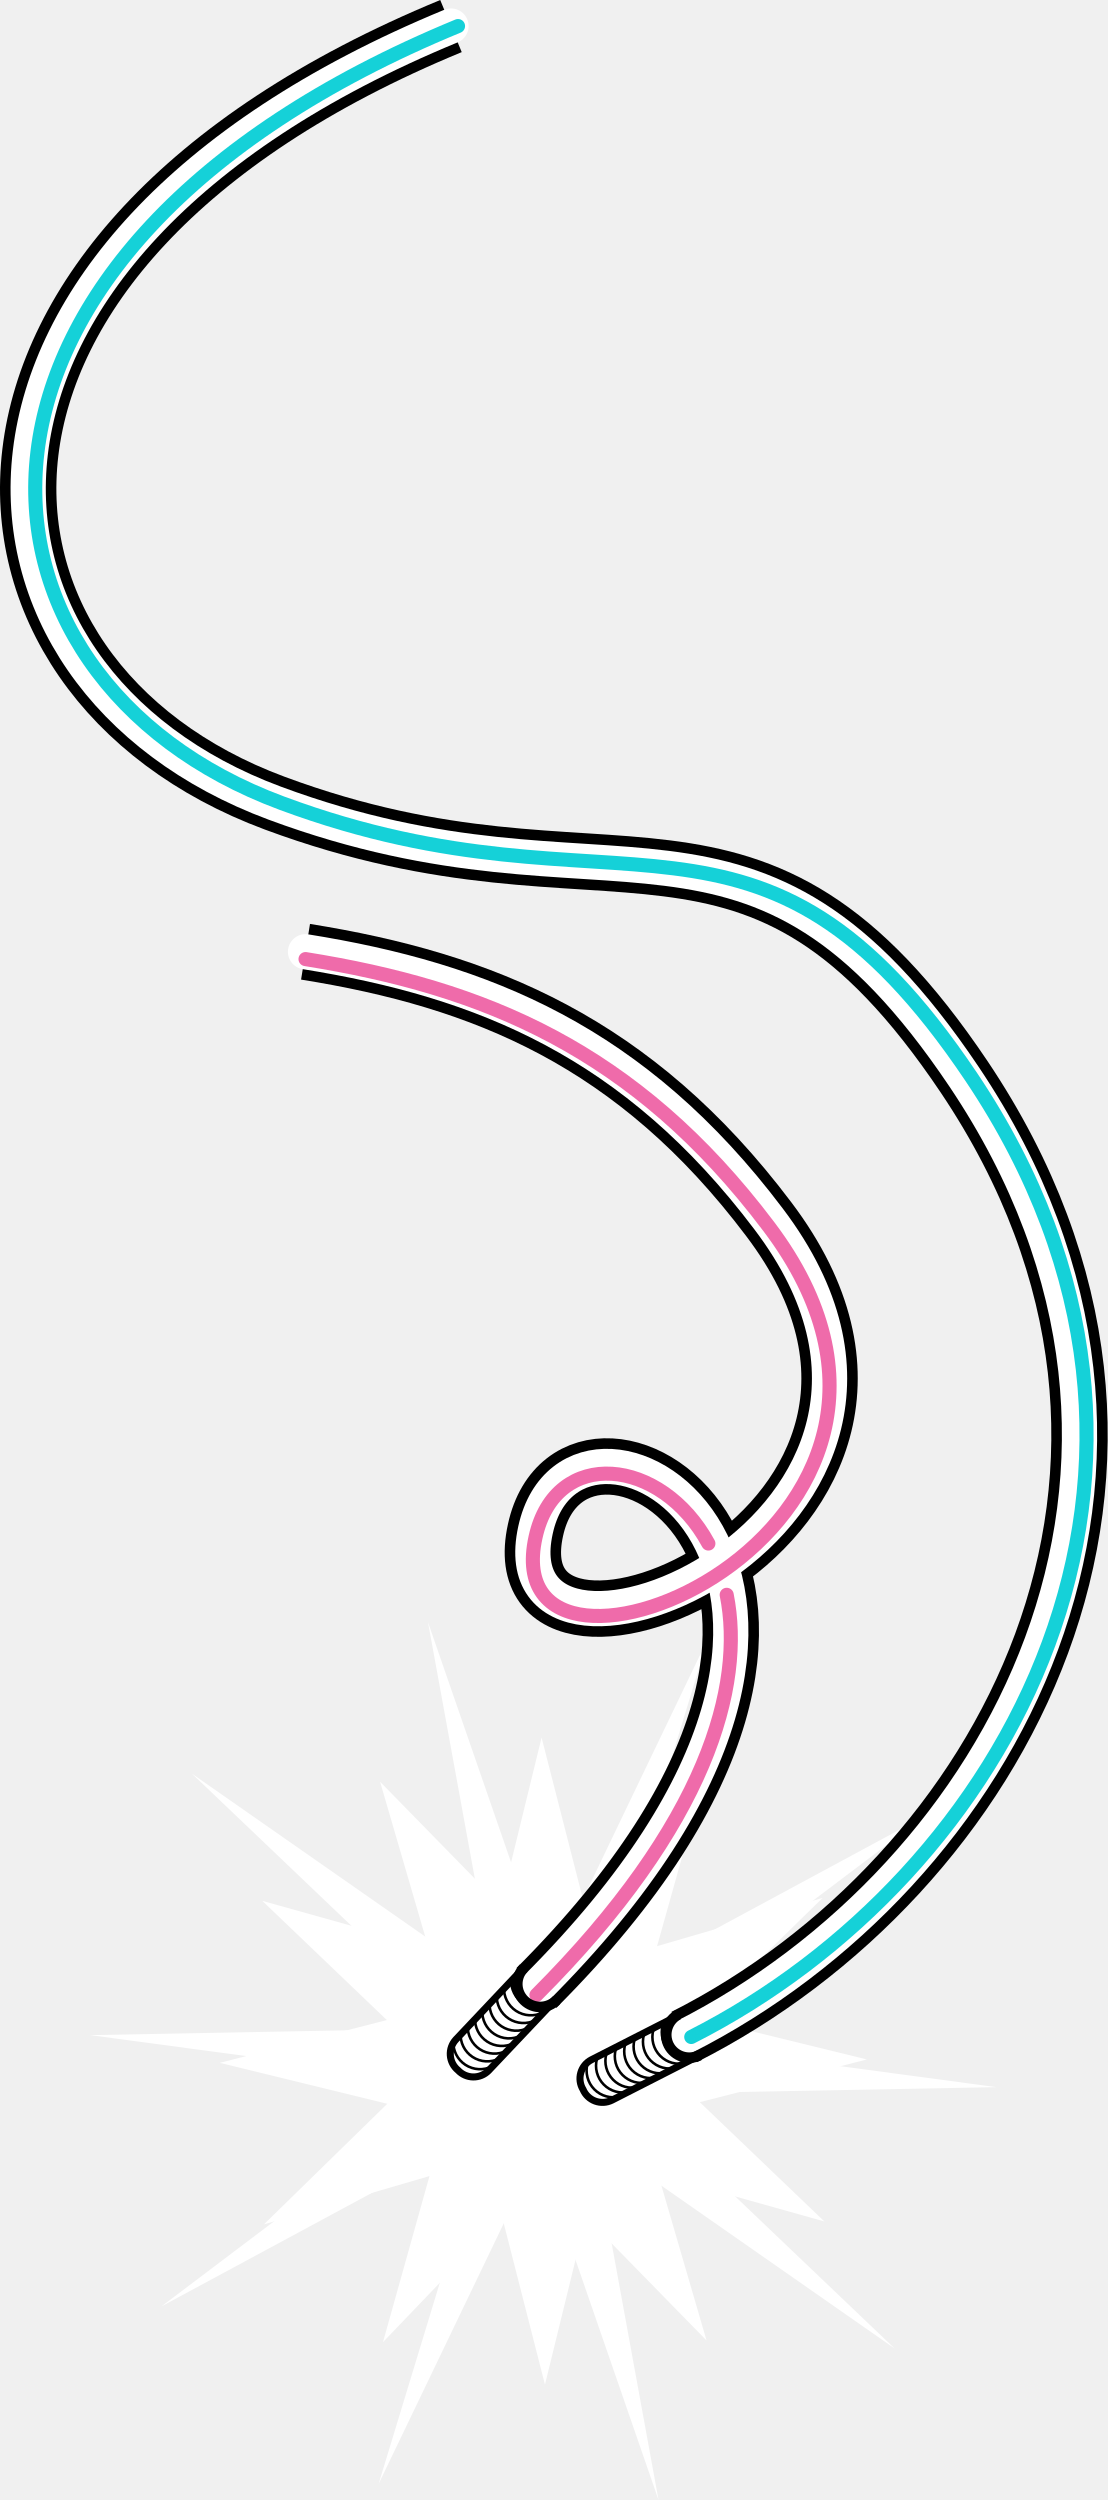
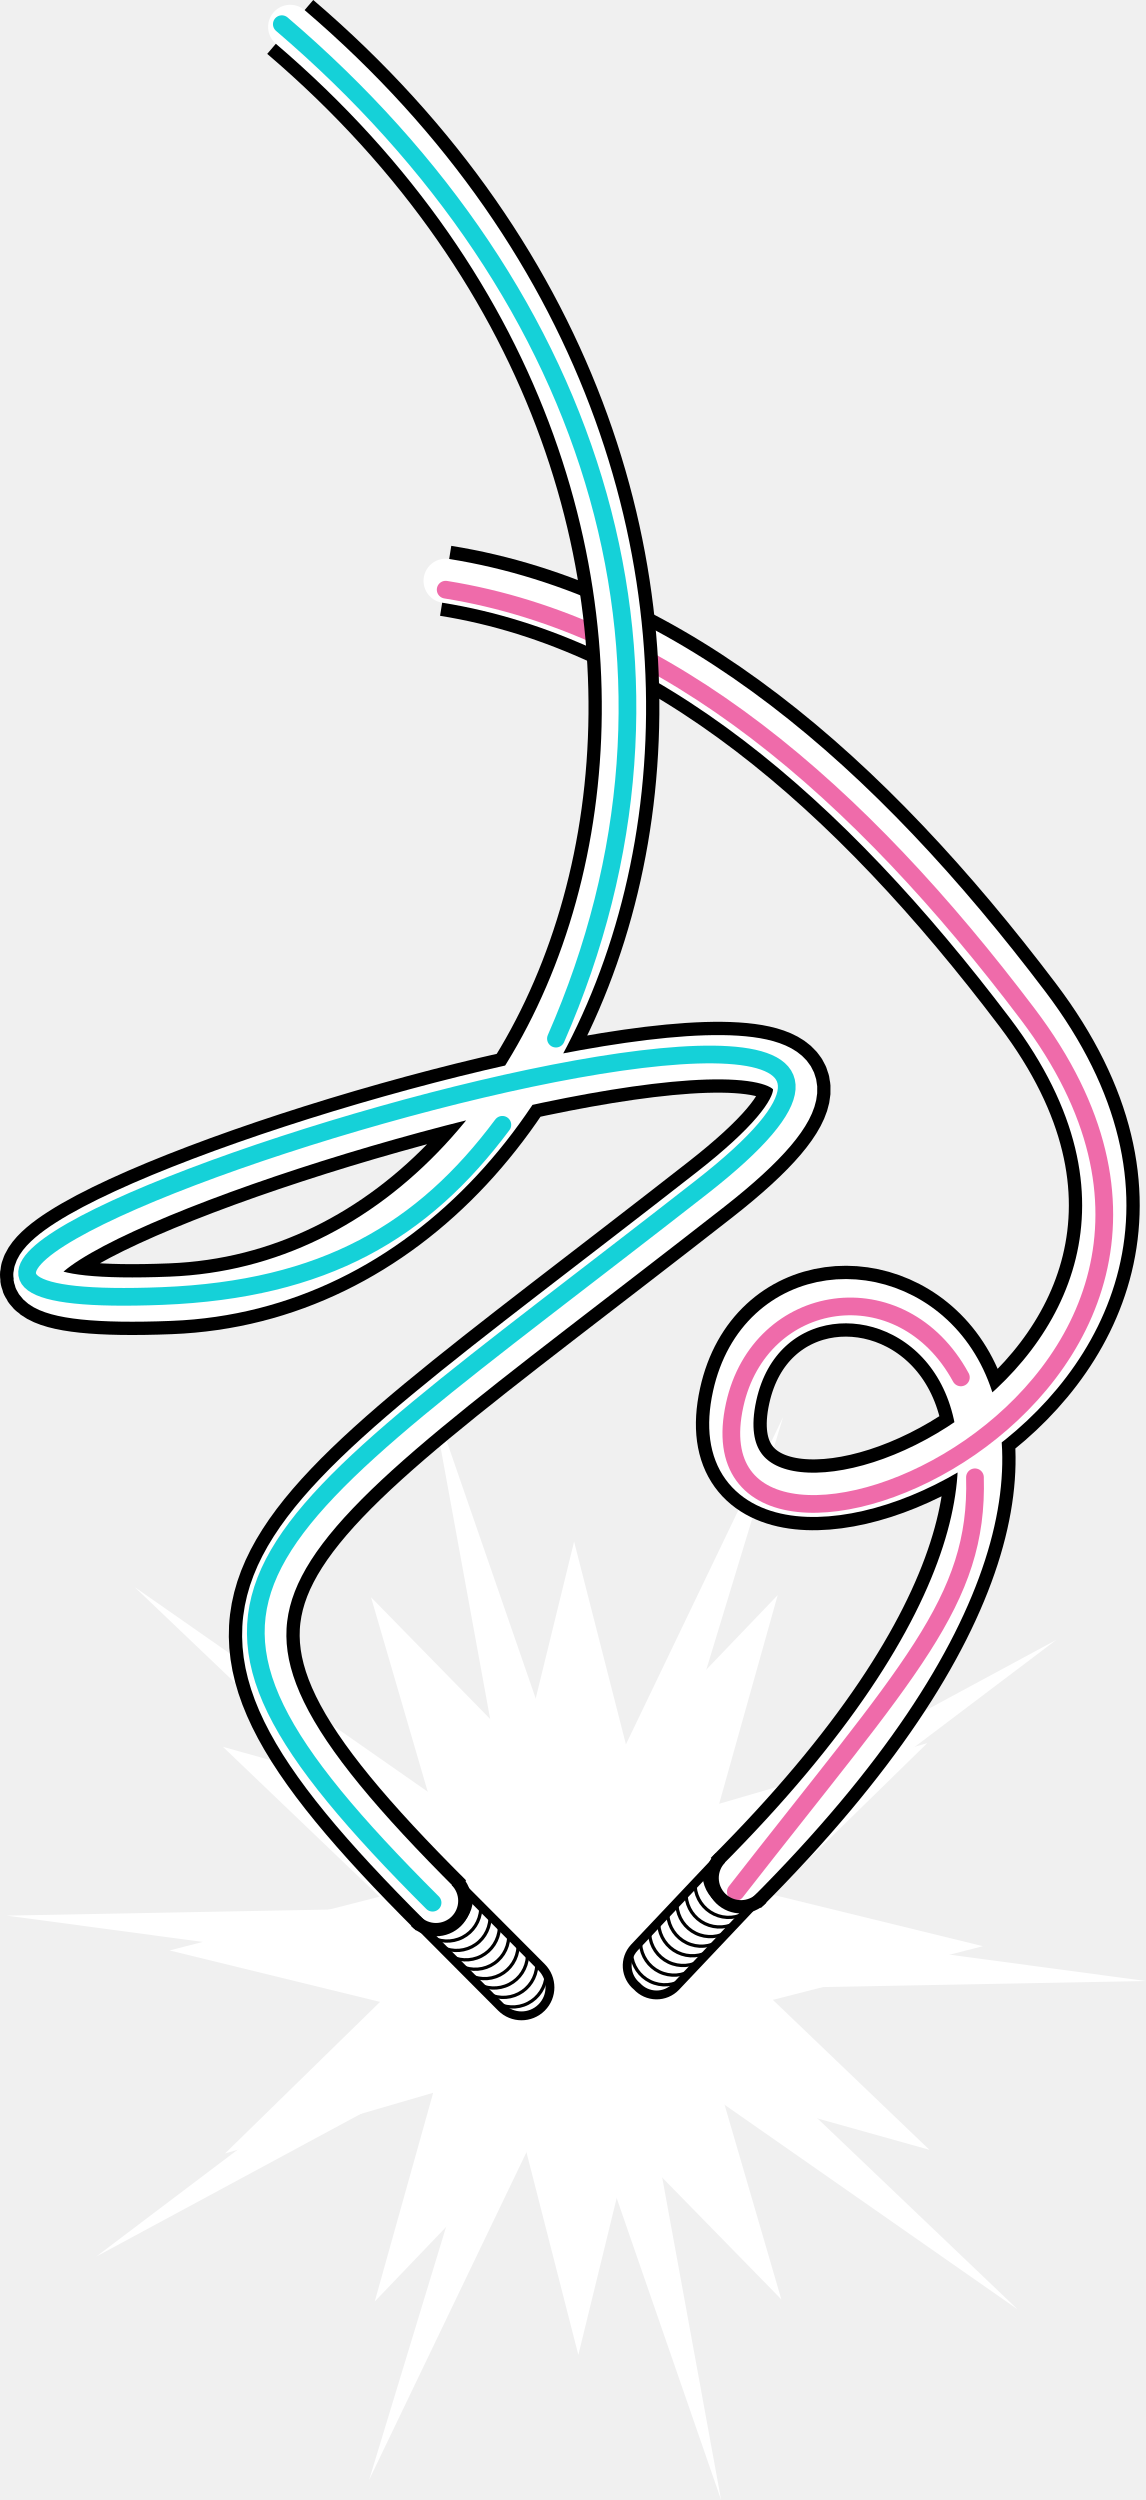
- <svg xmlns="http://www.w3.org/2000/svg" viewBox="0 0 157.21 354.79">
+ <svg xmlns="http://www.w3.org/2000/svg" viewBox="0 0 129.35 282.27">
  <defs>
-     <style>.cls-1{isolation:isolate;}.cls-2{fill:#fff;}.cls-3,.cls-4,.cls-5,.cls-6,.cls-7,.cls-8,.cls-9{fill:none;}.cls-3,.cls-4,.cls-5,.cls-7{stroke:#000;}.cls-3,.cls-5,.cls-7{stroke-miterlimit:10;}.cls-4,.cls-6,.cls-8,.cls-9{stroke-linecap:round;stroke-linejoin:round;}.cls-4{stroke-width:0.37px;}.cls-5{stroke-width:8px;}.cls-6{stroke:#fff;stroke-width:5px;}.cls-7{stroke-width:1.5px;}.cls-8{stroke:#15d1d8;}.cls-8,.cls-9{stroke-width:2px;mix-blend-mode:multiply;}.cls-9{stroke:#ef6baa;}</style>
+     <style>.cls-1{isolation:isolate;}.cls-2{fill:#fff;}.cls-3,.cls-4,.cls-5,.cls-6,.cls-7,.cls-8,.cls-9{fill:none;}.cls-3,.cls-4,.cls-5,.cls-8{stroke:#000;}.cls-3,.cls-5,.cls-8{stroke-miterlimit:10;}.cls-4,.cls-6,.cls-7,.cls-9{stroke-linecap:round;stroke-linejoin:round;}.cls-4{stroke-width:0.37px;}.cls-5{stroke-width:8px;}.cls-6{stroke:#fff;stroke-width:5px;}.cls-7{stroke:#ef6baa;}.cls-7,.cls-9{stroke-width:2px;mix-blend-mode:multiply;}.cls-8{stroke-width:1.5px;}.cls-9{stroke:#15d1d8;}</style>
  </defs>
  <g class="cls-1">
    <g id="Layer_2" data-name="Layer 2">
      <g id="Layer_1-2" data-name="Layer 1">
-         <polygon class="cls-2" points="82.93 270.3 99.85 252.62 93.25 276.19 116.75 269.34 99.25 286.45 123.02 292.27 99.31 298.33 116.99 315.26 93.42 308.65 100.27 332.15 83.16 314.65 77.34 338.42 71.28 314.71 54.35 332.39 60.95 308.82 37.46 315.67 54.96 298.56 31.19 292.75 54.9 286.68 37.22 269.76 60.79 276.36 53.94 252.86 71.05 270.36 76.86 246.59 82.93 270.3" />
-         <polygon class="cls-2" points="77.84 279.65 100.48 232.5 85.26 282.54 131.29 257.7 89.56 289.24 141.4 296.2 89.11 297.18 126.95 333.28 84.06 303.34 93.46 354.8 76.37 305.37 53.73 352.51 68.95 302.48 22.92 327.31 64.65 295.78 12.81 288.82 65.1 287.83 27.26 251.73 70.14 281.67 60.74 230.22 77.84 279.65" />
-         <path class="cls-3" d="M101.61,286.9h0a3.23,3.23,0,0,1-1.4,4.33l-13.37,6.82a3,3,0,0,1-4.1-1.52h0a3,3,0,0,1,1.18-4.21l13.37-6.82A3.23,3.23,0,0,1,101.61,286.9Z" />
-         <path class="cls-4" d="M88,297.52a3.8,3.8,0,0,1-4.62-4.68" />
-         <path class="cls-4" d="M89.34,296.84a3.8,3.8,0,0,1-4.62-4.68" />
-         <path class="cls-4" d="M90.67,296.16a3.8,3.8,0,0,1-4.62-4.68" />
-         <path class="cls-4" d="M92,295.48a3.79,3.79,0,0,1-4.61-4.68" />
-         <path class="cls-4" d="M93.34,294.8a3.8,3.8,0,0,1-4.62-4.68" />
-         <path class="cls-4" d="M94.67,294.12a3.8,3.8,0,0,1-4.62-4.68" />
-         <path class="cls-4" d="M96,293.44a3.8,3.8,0,0,1-4.62-4.68" />
-         <path class="cls-4" d="M97.34,292.76a3.8,3.8,0,0,1-4.62-4.68" />
-         <path class="cls-4" d="M98.67,292.08a3.8,3.8,0,0,1-4.62-4.68" />
-         <path class="cls-4" d="M100,291.4a3.8,3.8,0,0,1-4.62-4.68" />
-         <path class="cls-4" d="M100.81,290.83A3.8,3.8,0,0,1,96.72,286" />
-         <path class="cls-4" d="M101.46,290.17a3.81,3.81,0,0,1-3.41-4.81" />
-         <path class="cls-4" d="M101.82,289.3a3.64,3.64,0,0,1-1.48-.94,3.72,3.72,0,0,1-1.07-3.16" />
-         <path class="cls-5" d="M97.1,289.08c45-22.79,77-80.7,39.74-136.24-30.21-45-49.76-21-97.85-38.86S-13.73,35.76,64,3.7" />
-         <path class="cls-6" d="M97.1,289.08c45-22.79,77-80.7,39.74-136.24-30.21-45-49.76-21-97.85-38.86S-13.73,35.76,64,3.7" />
-         <path class="cls-7" d="M99.28,291.67h0a3.27,3.27,0,0,1-4.38-1.43h0a3.27,3.27,0,0,1,1.43-4.38h0" />
-         <path class="cls-8" d="M98.1,289.08c45-22.79,77-80.7,39.74-136.24-30.21-45-49.76-21-97.85-38.86S-12.73,35.76,65,3.7" />
-         <path class="cls-3" d="M79.52,278.4h0a3.24,3.24,0,0,1,.13,4.55L69.33,293.86A3,3,0,0,1,65,293.8h0a3,3,0,0,1-.3-4.36L75,278.53A3.24,3.24,0,0,1,79.52,278.4Z" />
-         <path class="cls-4" d="M70.26,293a3.8,3.8,0,0,1-5.92-2.87" />
-         <path class="cls-4" d="M71.29,291.88A3.79,3.79,0,0,1,65.37,289" />
-         <path class="cls-4" d="M72.31,290.79a3.8,3.8,0,0,1-5.92-2.86" />
-         <path class="cls-4" d="M73.34,289.71a3.81,3.81,0,0,1-5.92-2.87" />
-         <path class="cls-4" d="M74.37,288.62a3.79,3.79,0,0,1-5.92-2.86" />
-         <path class="cls-4" d="M75.4,287.53a3.79,3.79,0,0,1-5.92-2.86" />
-         <path class="cls-4" d="M76.43,286.44a3.8,3.8,0,0,1-5.93-2.86" />
-         <path class="cls-4" d="M77.45,285.36a3.81,3.81,0,0,1-5.92-2.87" />
-         <path class="cls-4" d="M78.48,284.27a3.79,3.79,0,0,1-5.92-2.86" />
-         <path class="cls-4" d="M79.51,283.18a3.79,3.79,0,0,1-5.92-2.86" />
-         <path class="cls-4" d="M80.08,282.37a3.81,3.81,0,0,1-5.46-3.14" />
-         <path class="cls-4" d="M80.47,281.53a3.68,3.68,0,0,1-2.69-.24,3.74,3.74,0,0,1-2.14-3.14" />
-         <path class="cls-4" d="M80.52,280.59a3.67,3.67,0,0,1-1.71-.39,3.72,3.72,0,0,1-2.07-2.62" />
-         <path class="cls-5" d="M76.13,282.12c59.23-59.28,5.5-90.63-.13-65-6.18,28.12,66-.61,33.09-44.11-19-25.21-40.57-33.91-65.73-37.94" />
-         <path class="cls-6" d="M76.13,282.12c59.23-59.28,5.5-90.63-.13-65-6.18,28.12,66-.61,33.09-44.11-19-25.21-40.57-33.91-65.73-37.94" />
-         <path class="cls-9" d="M100.53,219.05c-6.66-12.28-21.69-13.82-24.53-.89-6.18,28.12,66-.61,33.09-44.11-19-25.21-40.57-33.91-65.73-37.94" />
-         <path class="cls-9" d="M76.13,283.12c24.27-24.28,29.57-43.88,27-56.79" />
-         <path class="cls-7" d="M79,283.84h0a3.26,3.26,0,0,1-4.6.06h0a3.25,3.25,0,0,1-.07-4.6h0" />
+         <polygon class="cls-2" points="70.88 197.77 87.81 180.1 81.2 203.66 104.7 196.81 87.2 213.92 110.97 219.74 87.26 225.8 104.94 242.73 81.37 236.13 88.22 259.62 71.11 242.12 65.3 265.89 59.23 242.18 42.31 259.86 48.91 236.29 25.41 243.14 42.91 226.03 19.14 220.22 42.85 214.15 25.17 197.23 48.74 203.83 41.89 180.34 59 197.83 64.82 174.06 70.88 197.77" />
+         <polygon class="cls-2" points="65.79 207.12 88.43 159.97 73.21 210.01 119.24 185.17 77.51 216.71 129.35 223.67 77.06 224.65 114.9 260.75 72.02 230.81 81.42 282.27 64.32 232.84 41.68 279.99 56.9 229.95 10.87 254.78 52.6 223.25 0.76 216.29 53.05 215.3 15.21 179.2 58.09 209.14 48.7 157.69 65.79 207.12" />
+         <path class="cls-3" d="M86.47,208.87h0a3.23,3.23,0,0,1,.13,4.55L76.29,224.33a3,3,0,0,1-4.37-.06h0a3,3,0,0,1-.31-4.36L81.92,209A3.24,3.24,0,0,1,86.47,208.87Z" />
+         <path class="cls-4" d="M77.21,223.44a3.79,3.79,0,0,1-5.92-2.86" />
+         <path class="cls-4" d="M78.24,222.35a3.79,3.79,0,0,1-5.92-2.86" />
+         <path class="cls-4" d="M79.27,221.26a3.79,3.79,0,0,1-5.92-2.86" />
+         <path class="cls-4" d="M80.29,220.18a3.81,3.81,0,0,1-5.92-2.87" />
+         <path class="cls-4" d="M81.32,219.09a3.8,3.8,0,0,1-5.92-2.86" />
+         <path class="cls-4" d="M82.35,218a3.79,3.79,0,0,1-5.92-2.86" />
+         <path class="cls-4" d="M83.38,216.92a3.8,3.8,0,0,1-5.92-2.87" />
+         <path class="cls-4" d="M84.41,215.83A3.8,3.8,0,0,1,78.48,213" />
+         <path class="cls-4" d="M85.43,214.74a3.8,3.8,0,0,1-5.92-2.86" />
+         <path class="cls-4" d="M86.46,213.65a3.79,3.79,0,0,1-5.92-2.86" />
+         <path class="cls-4" d="M87,212.84a3.81,3.81,0,0,1-5.46-3.14" />
+         <path class="cls-4" d="M87.42,212a3.8,3.8,0,0,1-4.82-3.38" />
+         <path class="cls-4" d="M87.47,211.06a3.85,3.85,0,0,1-3.78-3" />
+         <path class="cls-5" d="M83.08,212.6c59.23-59.29,5.51-80.64-.13-55-6.18,28.12,66-.6,33.1-44.11C97,88.31,75.47,69.61,50.32,65.58" />
+         <path class="cls-6" d="M83.08,212.6c59.23-59.29,5.51-80.64-.13-55-6.18,28.12,66-.6,33.1-44.11C97,88.31,75.47,69.61,50.32,65.58" />
+         <path class="cls-7" d="M108.49,155.52c-6.67-12.28-22.7-9.82-25.54,3.11-6.18,28.12,66-.6,33.1-44.11C97,89.31,75.47,70.61,50.32,66.58" />
+         <path class="cls-7" d="M83.08,213.6c19.6-25.14,27.4-32.76,27-46.8" />
+         <path class="cls-8" d="M86,214.31h0a3.27,3.27,0,0,1-4.61.06h0a3.25,3.25,0,0,1-.06-4.6h0" />
+         <rect class="cls-3" x="50.45" y="208.58" width="6.43" height="21.19" rx="3.22" transform="translate(-139.03 101.76) rotate(-44.89)" />
+         <path class="cls-4" d="M55.82,226a3.8,3.8,0,0,0,5.85-3" />
+         <path class="cls-4" d="M54.77,224.92a3.79,3.79,0,0,0,5.84-3" />
+         <path class="cls-4" d="M53.71,223.86a3.8,3.8,0,0,0,5.85-3" />
+         <path class="cls-4" d="M52.66,222.8a3.79,3.79,0,0,0,5.84-3" />
+         <path class="cls-4" d="M51.6,221.74a3.79,3.79,0,0,0,5.84-3" />
+         <path class="cls-4" d="M50.54,220.68a3.8,3.8,0,0,0,5.85-3" />
+         <path class="cls-4" d="M49.49,219.62a3.79,3.79,0,0,0,5.84-3" />
+         <path class="cls-4" d="M48.43,218.56a3.8,3.8,0,0,0,5.85-3" />
+         <path class="cls-4" d="M47.38,217.5a3.79,3.79,0,0,0,5.84-3" />
+         <path class="cls-4" d="M46.32,216.44a3.79,3.79,0,0,0,5.84-3" />
+         <path class="cls-4" d="M45.73,215.64a3.8,3.8,0,0,0,5.38-3.27" />
+         <path class="cls-4" d="M45.32,214.82a3.82,3.82,0,0,0,4.73-3.51" />
+         <path class="cls-4" d="M45.25,213.88a3.77,3.77,0,0,0,1.7-.44,3.71,3.71,0,0,0,2-2.67" />
+         <path class="cls-5" d="M49.8,215.14c-35.71-35.65-22.28-39.61,30.41-80.83,52.05-40.72-128.29,15-60.94,12.33,51.26-2,77.41-89,13.5-143.6" />
+         <path class="cls-6" d="M49.8,215.14c-35.71-35.65-22.28-39.61,30.41-80.83,52.05-40.72-128.29,15-60.94,12.33,51.26-2,77.41-89,13.5-143.6" />
+         <path class="cls-8" d="M46.92,216.92h0a3.27,3.27,0,0,0,4.61,0h0a3.25,3.25,0,0,0,0-4.6h0" />
+         <path class="cls-9" d="M62.77,117.27C80.85,76,67.74,33.43,31.82,2.73" />
+         <path class="cls-9" d="M48.84,214.83C13.14,179.18,26.57,175.21,79.26,134,131.31,93.28-49,149,18.32,146.33,36.66,145.6,47.78,139,56.72,127" />
      </g>
    </g>
  </g>
</svg>
